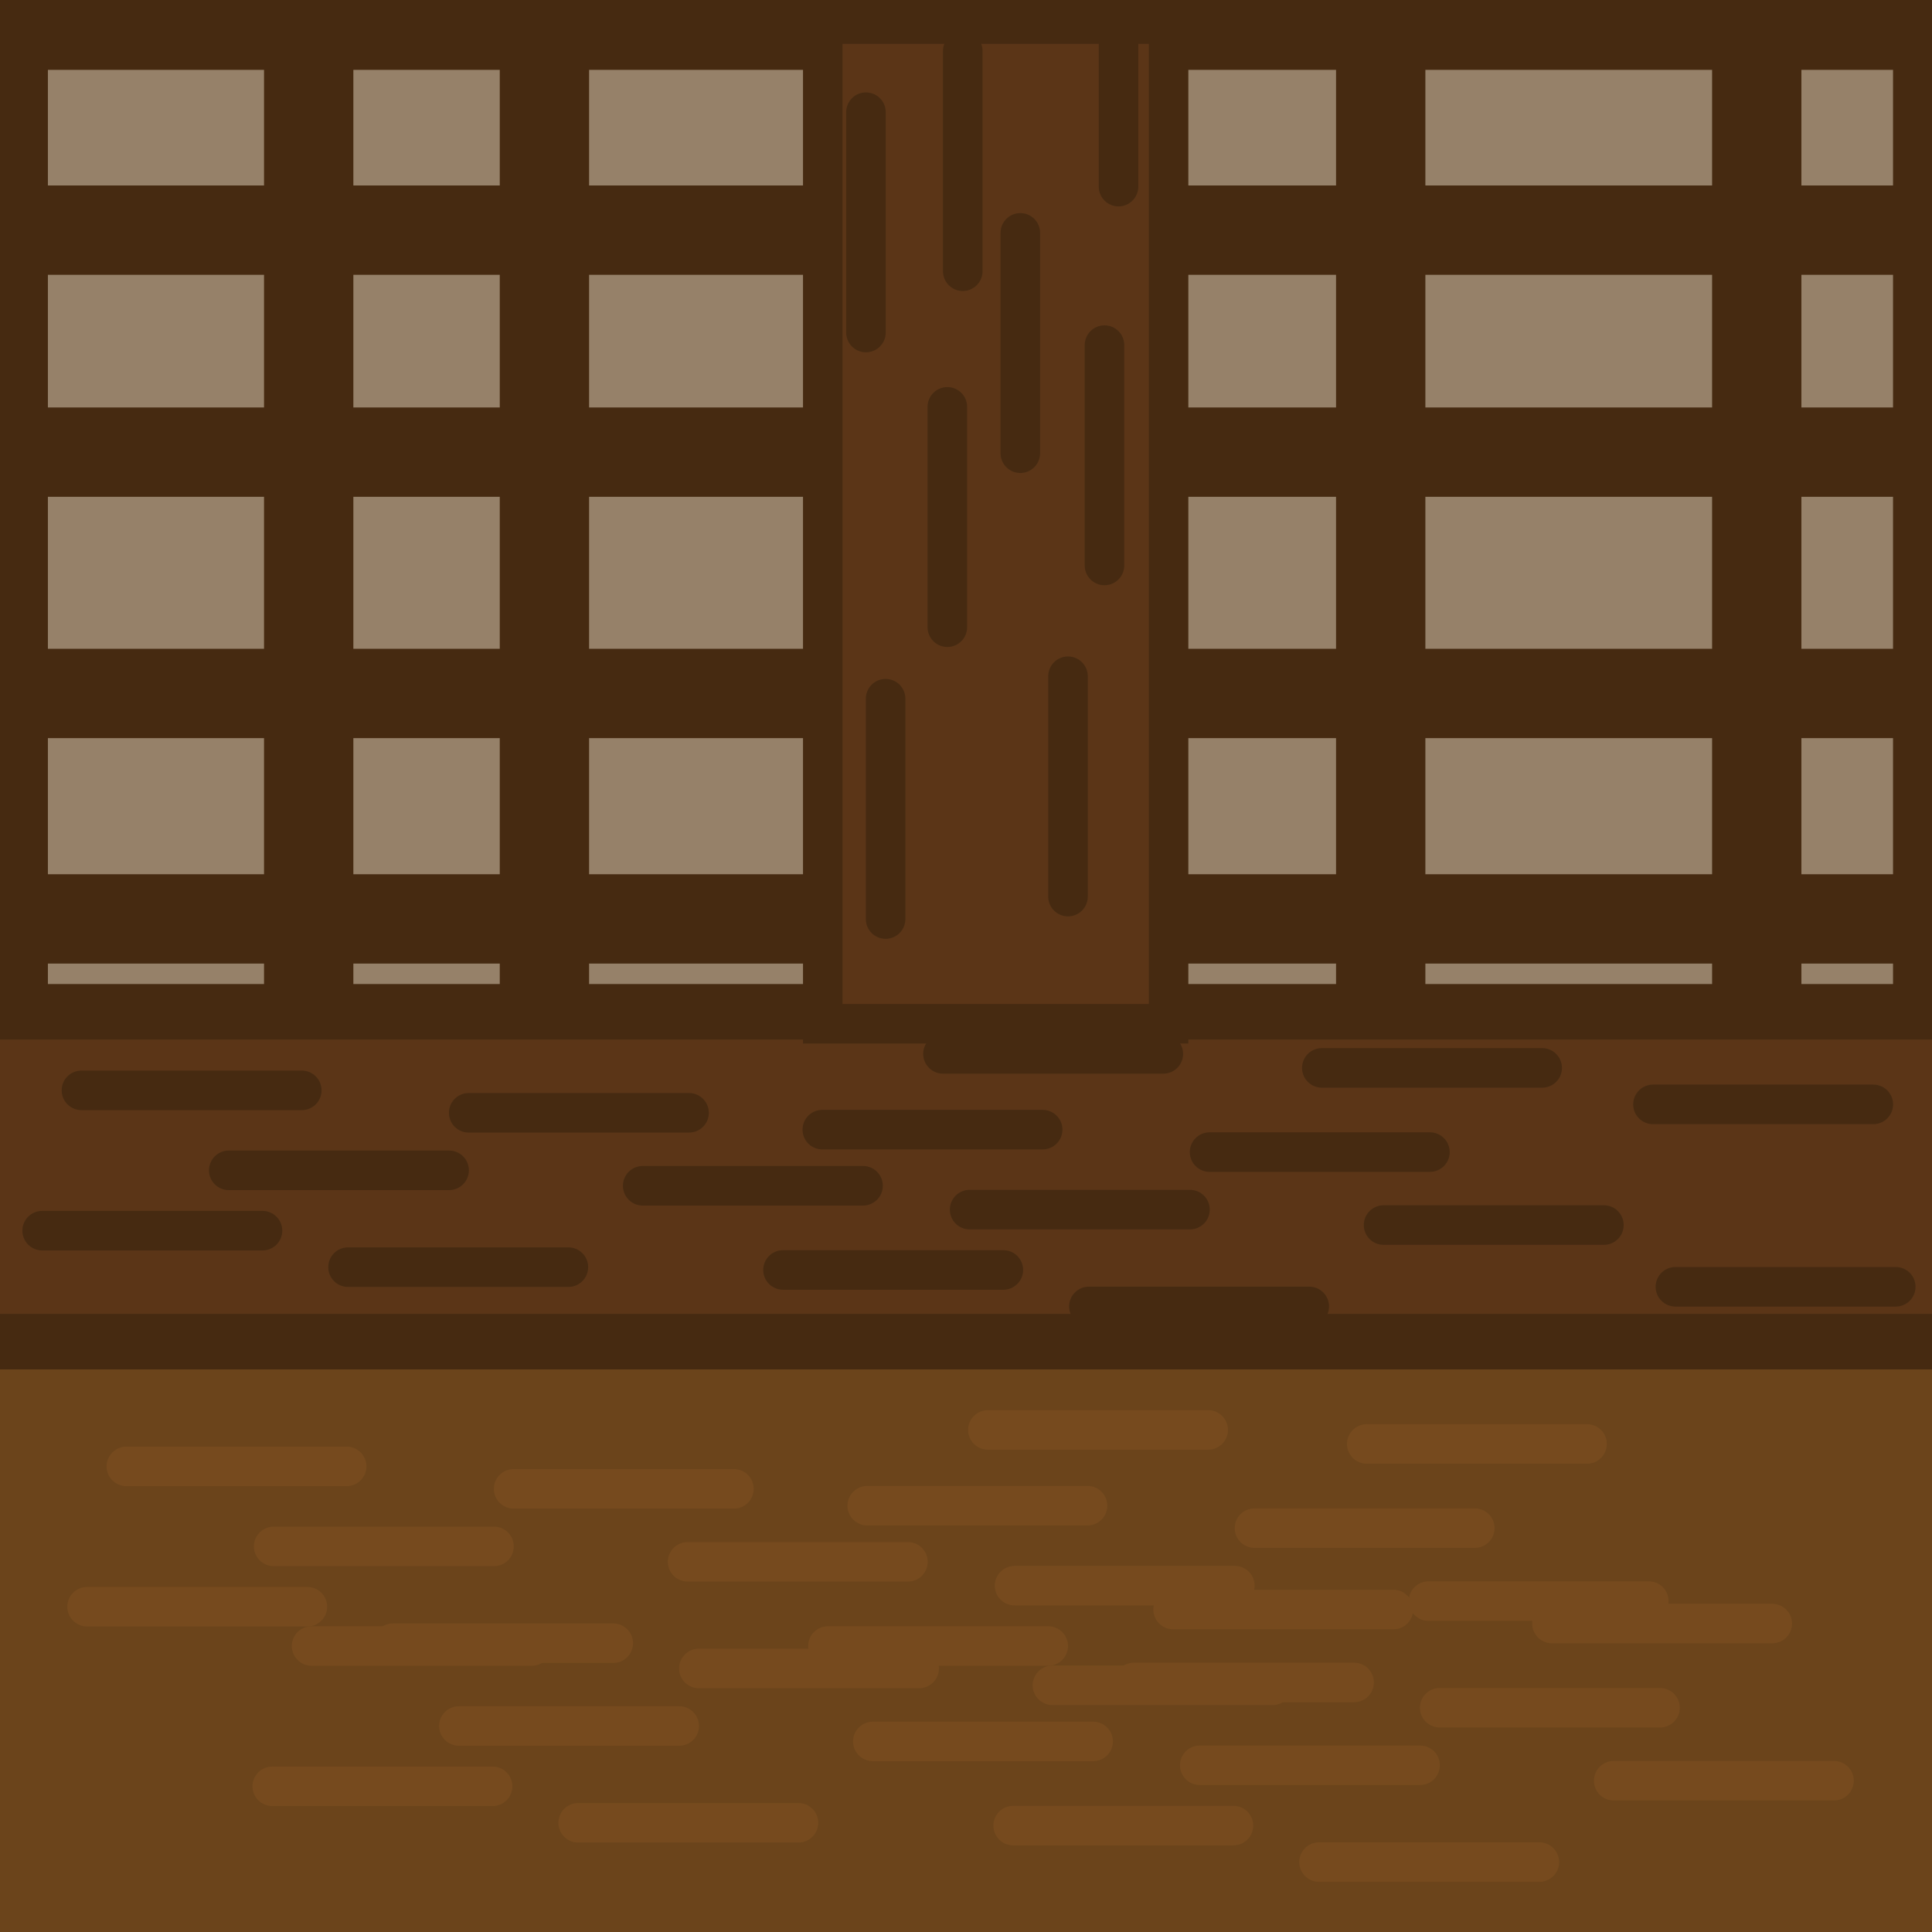
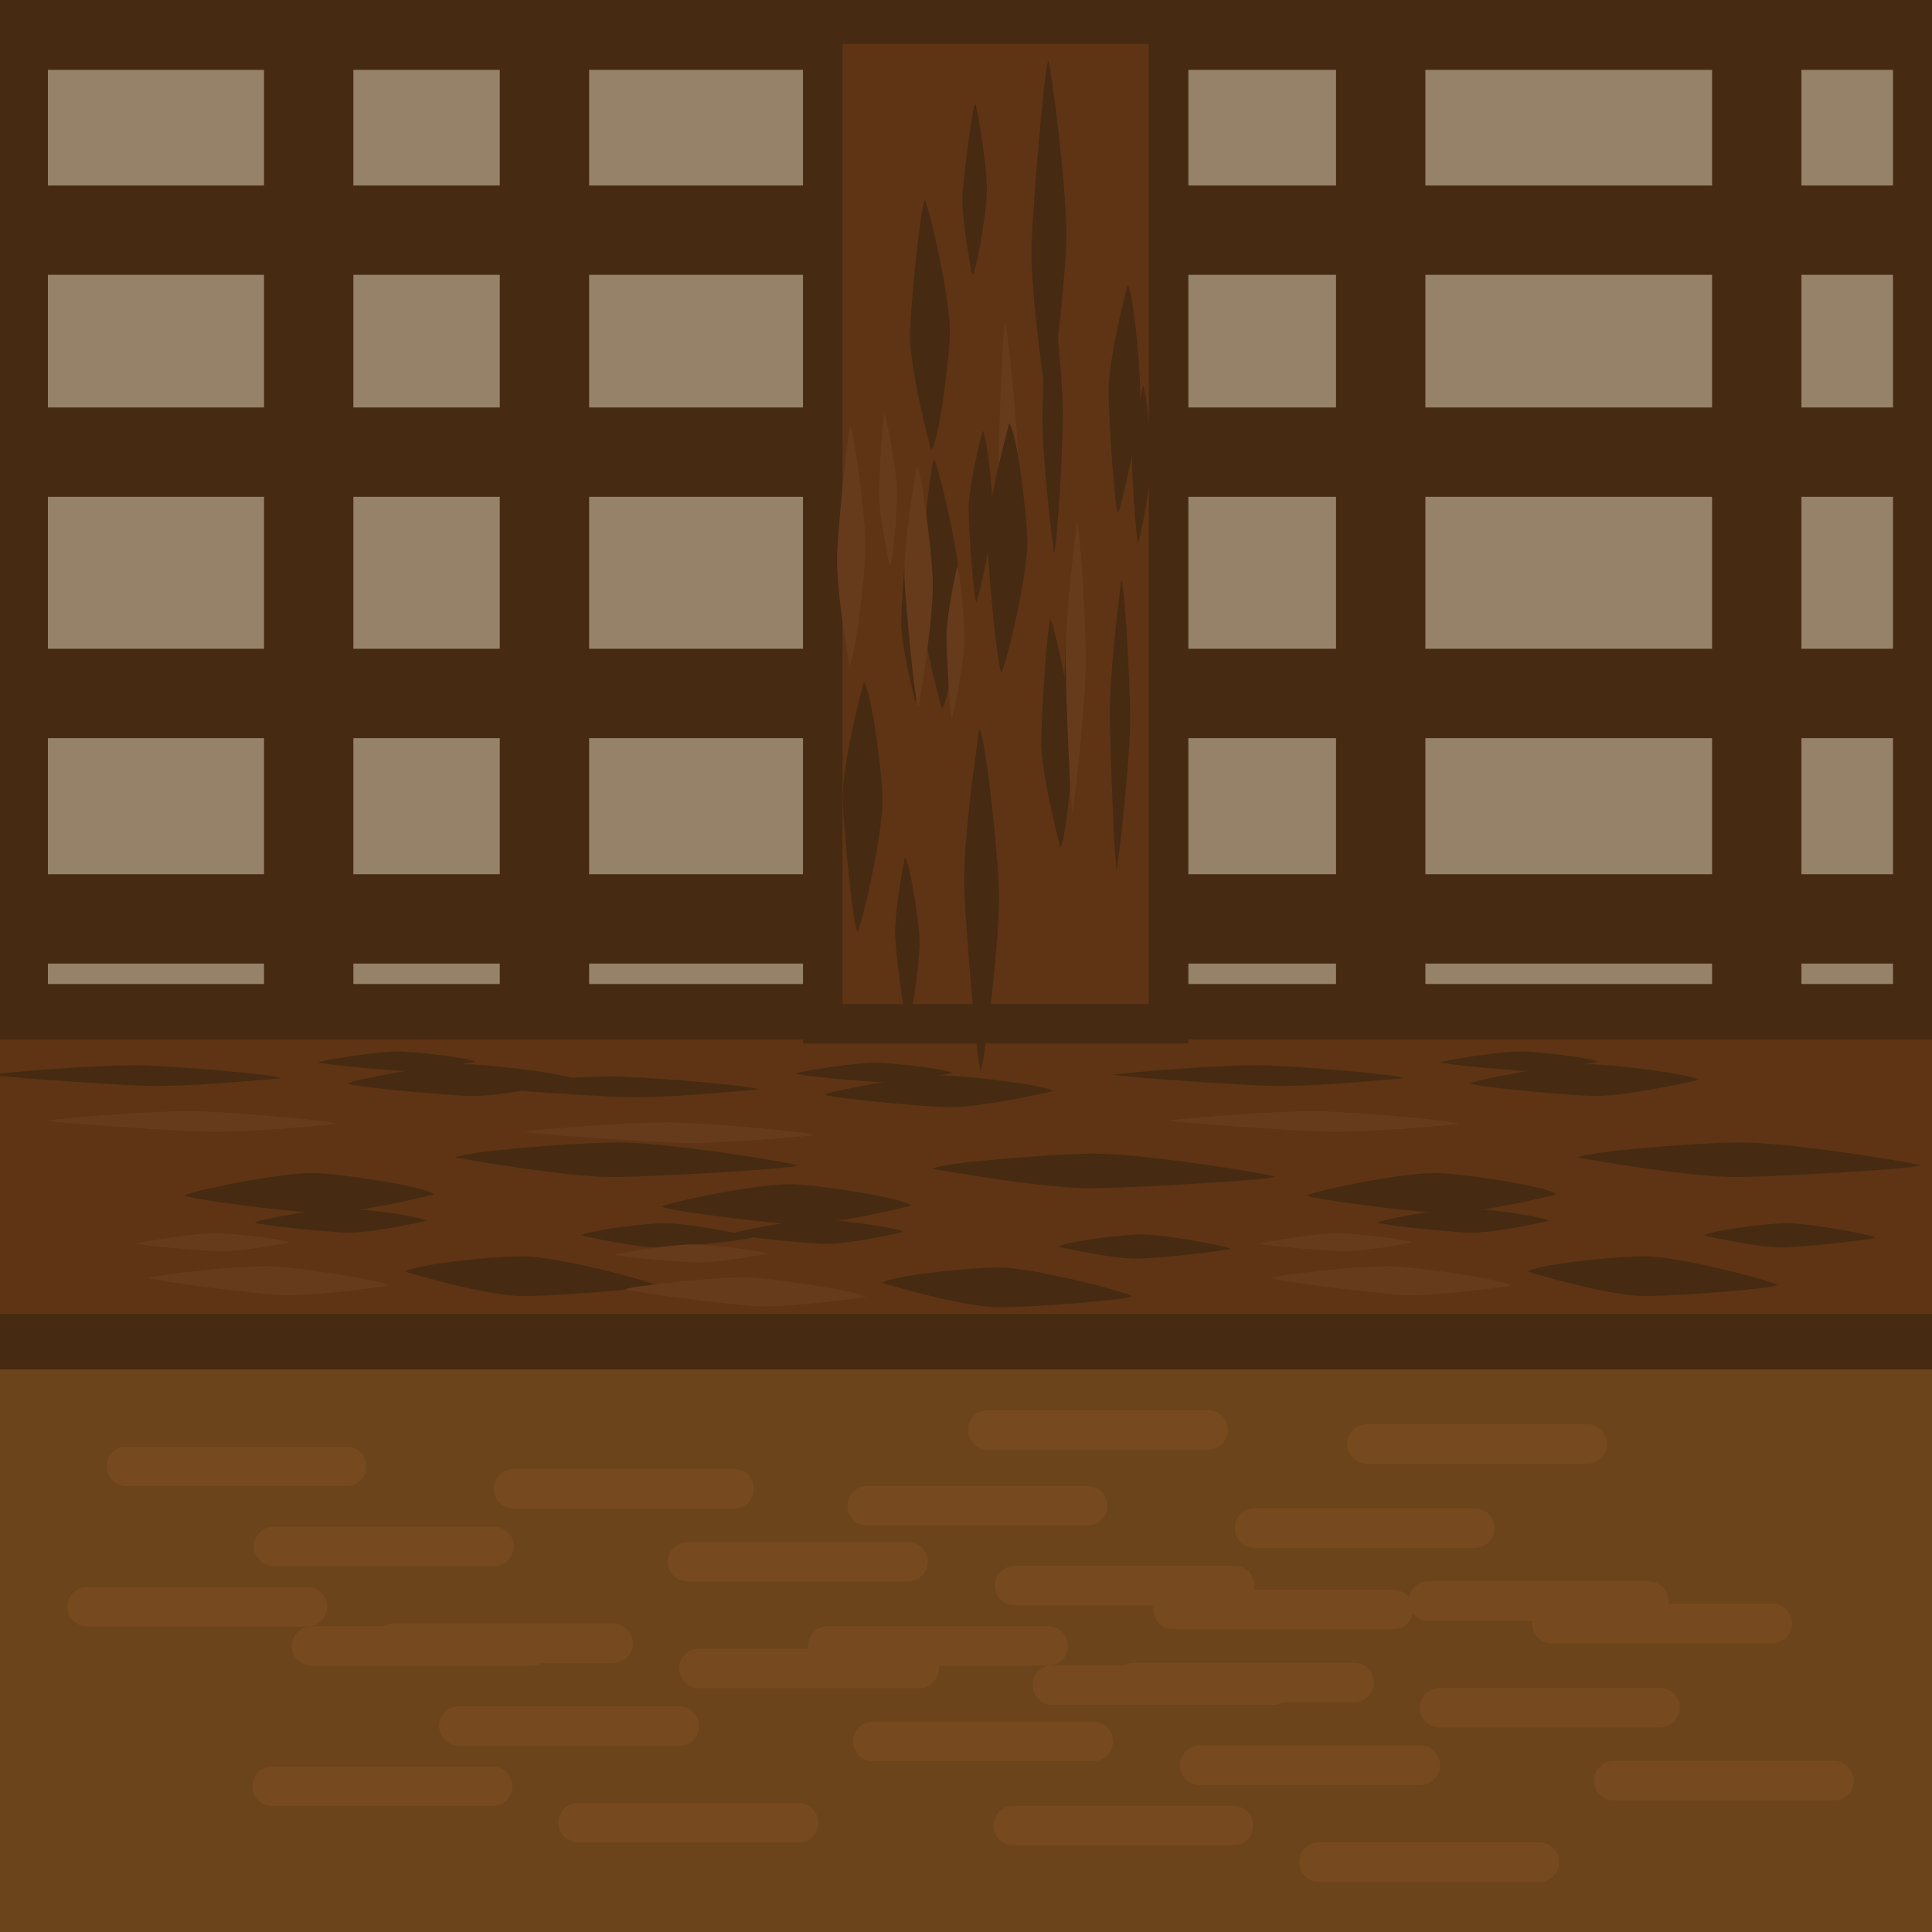
<svg xmlns="http://www.w3.org/2000/svg" width="400" height="400" viewBox="0 0 105.833 105.833" version="1.1" id="svg3527" xml:space="preserve">
  <defs id="defs3524">
    <linearGradient id="linearGradient13895">
      <stop style="stop-color:#000000;stop-opacity:1;" offset="0" id="stop13893" />
    </linearGradient>
    <filter style="color-interpolation-filters:sRGB;" id="filter14269" x="-0.312" y="-0.296" width="1.623" height="1.592">
      <feGaussianBlur stdDeviation="0.205" result="blur" id="feGaussianBlur14263" />
      <feComposite in="SourceGraphic" in2="blur" operator="in" result="composite1" id="feComposite14265" />
      <feComposite in="composite1" in2="composite1" operator="in" result="composite2" id="feComposite14267" />
    </filter>
    <filter x="-2.899" y="-2.899" width="6.797" height="6.797" style="color-interpolation-filters:sRGB;" id="filter14">
      <feGaussianBlur stdDeviation="1" result="result1" id="feGaussianBlur9" />
      <feGaussianBlur stdDeviation="10" result="result6" in="result1" id="feGaussianBlur10" />
      <feComposite operator="atop" in="result6" in2="result1" result="result8" id="feComposite10" />
      <feComposite operator="xor" result="fbSourceGraphic" in="result6" in2="result8" id="feComposite11" />
      <feColorMatrix result="fbSourceGraphicAlpha" in="fbSourceGraphic" values="0 0 0 -1 0 0 0 0 -1 0 0 0 0 -1 0 0 0 0 2 0 " id="feColorMatrix11" />
      <feGaussianBlur result="result0" in="fbSourceGraphicAlpha" stdDeviation="1" id="feGaussianBlur11" />
      <feSpecularLighting specularExponent="35" specularConstant="1.5" surfaceScale="-2" lighting-color="rgb(255,255,255)" result="result1" in="result0" id="feSpecularLighting11">
        <feDistantLight azimuth="230" elevation="60" id="feDistantLight11" />
      </feSpecularLighting>
      <feComposite operator="in" result="result2" in="result1" in2="fbSourceGraphicAlpha" id="feComposite12" />
      <feComposite k3="1.2" k2="1.1" operator="arithmetic" result="result4" in="fbSourceGraphic" in2="result2" id="feComposite13" />
      <feGaussianBlur result="result80" in="result4" stdDeviation="0.5" id="feGaussianBlur13" />
      <feComposite operator="atop" in="result9" in2="result80" result="result91" id="feComposite14" />
      <feBlend mode="multiply" in2="result91" id="feBlend14" />
    </filter>
    <filter x="-2.899" y="-2.899" width="6.797" height="6.797" style="color-interpolation-filters:sRGB;" id="filter14-6">
      <feGaussianBlur stdDeviation="1" result="result1" id="feGaussianBlur9-7" />
      <feGaussianBlur stdDeviation="10" result="result6" in="result1" id="feGaussianBlur10-5" />
      <feComposite operator="atop" in="result6" in2="result1" result="result8" id="feComposite10-3" />
      <feComposite operator="xor" result="fbSourceGraphic" in="result6" in2="result8" id="feComposite11-5" />
      <feColorMatrix result="fbSourceGraphicAlpha" in="fbSourceGraphic" values="0 0 0 -1 0 0 0 0 -1 0 0 0 0 -1 0 0 0 0 2 0 " id="feColorMatrix11-6" />
      <feGaussianBlur result="result0" in="fbSourceGraphicAlpha" stdDeviation="1" id="feGaussianBlur11-2" />
      <feSpecularLighting specularExponent="35" specularConstant="1.5" surfaceScale="-2" lighting-color="rgb(255,255,255)" result="result1" in="result0" id="feSpecularLighting11-9">
        <feDistantLight azimuth="230" elevation="60" id="feDistantLight11-1" />
      </feSpecularLighting>
      <feComposite operator="in" result="result2" in="result1" in2="fbSourceGraphicAlpha" id="feComposite12-2" />
      <feComposite k3="1.2" k2="1.1" operator="arithmetic" result="result4" in="fbSourceGraphic" in2="result2" id="feComposite13-7" />
      <feGaussianBlur result="result80" in="result4" stdDeviation="0.5" id="feGaussianBlur13-0" />
      <feComposite operator="atop" in="result9" in2="result80" result="result91" id="feComposite14-9" />
      <feBlend mode="multiply" in2="result91" id="feBlend14-3" />
    </filter>
    <filter style="color-interpolation-filters:sRGB;" id="filter33" x="-1.719" y="-1.539" width="4.437" height="4.077">
      <feGaussianBlur stdDeviation="1.401 1.254" result="blur" id="feGaussianBlur33" />
    </filter>
  </defs>
  <g id="layer1">
    <rect style="fill:#845122;fill-opacity:1;stroke:none;stroke-width:5.248;stroke-linecap:round;stroke-linejoin:miter;stroke-dasharray:none;stroke-opacity:1" id="rect10" width="110.866" height="54.993" x="-2.821" y="56.529" />
    <g id="g43" transform="matrix(0.7897141,0,0,0.8073257,6.354847,6.636387)" />
    <rect style="fill:#ffffff;fill-opacity:0.931;stroke:#1b0907;stroke-width:5.102;stroke-linecap:round;stroke-linejoin:miter;stroke-dasharray:none;stroke-opacity:1" id="rect1" width="106.176" height="61.287" x="0.073" y="1.277" ry="0" />
-     <rect style="fill:#572918;fill-opacity:1;stroke:#1b0907;stroke-width:3.038;stroke-linecap:round;stroke-linejoin:miter;stroke-dasharray:none;stroke-opacity:1" id="rect11" width="113.076" height="18.071" x="-3.926" y="55.424" />
-     <rect style="fill:#1b0907;fill-opacity:1;stroke:none;stroke-width:0.848;stroke-dasharray:none;stroke-opacity:1" id="rect47" width="2.167" height="14.237" x="58.645" y="-17.615" transform="rotate(90)" ry="1.084" />
-     <rect style="fill:#1b0907;fill-opacity:1;stroke:none;stroke-width:0.848;stroke-dasharray:none;stroke-opacity:1" id="rect9" width="2.167" height="14.237" x="63.026" y="-25.685" transform="rotate(90)" ry="1.084" />
-     <rect style="fill:#1b0907;fill-opacity:1;stroke:none;stroke-width:0.848;stroke-dasharray:none;stroke-opacity:1" id="rect12" width="2.167" height="14.237" x="66.331" y="-15.463" transform="rotate(90)" ry="1.084" />
-     <rect style="fill:#1b0907;fill-opacity:1;stroke:none;stroke-width:0.848;stroke-dasharray:none;stroke-opacity:1" id="rect13" width="2.167" height="14.237" x="68.33" y="-32.219" transform="rotate(90)" ry="1.084" />
-     <rect style="fill:#1b0907;fill-opacity:1;stroke:none;stroke-width:0.848;stroke-dasharray:none;stroke-opacity:1" id="rect14" width="2.167" height="14.237" x="59.875" y="-38.829" transform="rotate(90)" ry="1.084" />
-     <rect style="fill:#1b0907;fill-opacity:1;stroke:none;stroke-width:0.848;stroke-dasharray:none;stroke-opacity:1" id="rect15" width="2.167" height="14.237" x="63.872" y="-48.36" transform="rotate(90)" ry="1.084" />
-     <rect style="fill:#1b0907;fill-opacity:1;stroke:none;stroke-width:0.848;stroke-dasharray:none;stroke-opacity:1" id="rect16" width="2.167" height="14.237" x="60.797" y="-58.199" transform="rotate(90)" ry="1.084" />
-     <rect style="fill:#1b0907;fill-opacity:1;stroke:none;stroke-width:0.848;stroke-dasharray:none;stroke-opacity:1" id="rect17" width="2.167" height="14.237" x="65.178" y="-66.269" transform="rotate(90)" ry="1.084" />
-     <rect style="fill:#1b0907;fill-opacity:1;stroke:none;stroke-width:0.848;stroke-dasharray:none;stroke-opacity:1" id="rect18" width="2.167" height="14.237" x="68.484" y="-56.046" transform="rotate(90)" ry="1.084" />
-     <rect style="fill:#1b0907;fill-opacity:1;stroke:none;stroke-width:0.848;stroke-dasharray:none;stroke-opacity:1" id="rect19" width="2.167" height="14.237" x="70.482" y="-72.803" transform="rotate(90)" ry="1.084" />
-     <rect style="fill:#1b0907;fill-opacity:1;stroke:none;stroke-width:0.848;stroke-dasharray:none;stroke-opacity:1" id="rect20" width="2.167" height="14.237" x="62.027" y="-79.413" transform="rotate(90)" ry="1.084" />
-     <rect style="fill:#1b0907;fill-opacity:1;stroke:none;stroke-width:0.848;stroke-dasharray:none;stroke-opacity:1" id="rect21" width="2.167" height="14.237" x="66.024" y="-88.944" transform="rotate(90)" ry="1.084" />
-     <rect style="fill:#1b0907;fill-opacity:1;stroke:none;stroke-width:0.848;stroke-dasharray:none;stroke-opacity:1" id="rect22" width="2.167" height="14.237" x="57.415" y="-85.562" transform="rotate(90)" ry="1.084" />
-     <rect style="fill:#1b0907;fill-opacity:1;stroke:none;stroke-width:0.848;stroke-dasharray:none;stroke-opacity:1" id="rect23" width="2.167" height="14.237" x="56.647" y="-64.809" transform="rotate(90)" ry="1.084" />
-     <rect style="fill:#1b0907;fill-opacity:1;stroke:none;stroke-width:0.848;stroke-dasharray:none;stroke-opacity:1" id="rect24" width="2.167" height="14.237" x="59.414" y="-103.702" transform="rotate(90)" ry="1.084" />
-     <rect style="fill:#1b0907;fill-opacity:1;stroke:none;stroke-width:0.848;stroke-dasharray:none;stroke-opacity:1" id="rect25" width="2.167" height="14.237" x="69.406" y="-104.931" transform="rotate(90)" ry="1.084" />
+     <rect style="fill:#61240e;fill-opacity:1;stroke:#1b0907;stroke-width:3.038;stroke-linecap:round;stroke-linejoin:miter;stroke-dasharray:none;stroke-opacity:1" id="rect11" width="113.076" height="18.071" x="-3.926" y="55.424" />
    <rect style="fill:#a3642a;fill-opacity:1;stroke:none;stroke-width:0.848;stroke-dasharray:none;stroke-opacity:1" id="rect26" width="2.167" height="14.237" x="79.244" y="-20.074" transform="rotate(90)" ry="1.084" />
    <rect style="fill:#a3642a;fill-opacity:1;stroke:none;stroke-width:0.848;stroke-dasharray:none;stroke-opacity:1" id="rect27" width="2.167" height="14.237" x="83.626" y="-28.145" transform="rotate(90)" ry="1.084" />
    <rect style="fill:#a3642a;fill-opacity:1;stroke:none;stroke-width:0.848;stroke-dasharray:none;stroke-opacity:1" id="rect28" width="2.167" height="14.237" x="86.931" y="-17.922" transform="rotate(90)" ry="1.084" />
    <rect style="fill:#a3642a;fill-opacity:1;stroke:none;stroke-width:0.848;stroke-dasharray:none;stroke-opacity:1" id="rect29" width="2.167" height="14.237" x="88.929" y="-34.678" transform="rotate(90)" ry="1.084" />
    <rect style="fill:#a3642a;fill-opacity:1;stroke:none;stroke-width:0.848;stroke-dasharray:none;stroke-opacity:1" id="rect30" width="2.167" height="14.237" x="80.474" y="-41.289" transform="rotate(90)" ry="1.084" />
    <rect style="fill:#a3642a;fill-opacity:1;stroke:none;stroke-width:0.848;stroke-dasharray:none;stroke-opacity:1" id="rect31" width="2.167" height="14.237" x="84.471" y="-50.82" transform="rotate(90)" ry="1.084" />
    <rect style="fill:#a3642a;fill-opacity:1;stroke:none;stroke-width:0.848;stroke-dasharray:none;stroke-opacity:1" id="rect32" width="2.167" height="14.237" x="81.397" y="-60.658" transform="rotate(90)" ry="1.084" />
    <rect style="fill:#a3642a;fill-opacity:1;stroke:none;stroke-width:0.848;stroke-dasharray:none;stroke-opacity:1" id="rect33" width="2.167" height="14.237" x="85.778" y="-68.729" transform="rotate(90)" ry="1.084" />
    <rect style="fill:#a3642a;fill-opacity:1;stroke:none;stroke-width:0.848;stroke-dasharray:none;stroke-opacity:1" id="rect35" width="2.167" height="14.237" x="89.083" y="-58.506" transform="rotate(90)" ry="1.084" />
    <rect style="fill:#a3642a;fill-opacity:1;stroke:none;stroke-width:0.848;stroke-dasharray:none;stroke-opacity:1" id="rect36" width="2.167" height="14.237" x="91.081" y="-75.262" transform="rotate(90)" ry="1.084" />
    <rect style="fill:#a3642a;fill-opacity:1;stroke:none;stroke-width:0.848;stroke-dasharray:none;stroke-opacity:1" id="rect37" width="2.167" height="14.237" x="82.626" y="-81.872" transform="rotate(90)" ry="1.084" />
    <rect style="fill:#a3642a;fill-opacity:1;stroke:none;stroke-width:0.848;stroke-dasharray:none;stroke-opacity:1" id="rect38" width="2.167" height="14.237" x="86.623" y="-91.404" transform="rotate(90)" ry="1.084" />
    <rect style="fill:#a3642a;fill-opacity:1;stroke:none;stroke-width:0.848;stroke-dasharray:none;stroke-opacity:1" id="rect39" width="2.167" height="14.237" x="78.015" y="-88.022" transform="rotate(90)" ry="1.084" />
    <rect style="fill:#a3642a;fill-opacity:1;stroke:none;stroke-width:0.848;stroke-dasharray:none;stroke-opacity:1" id="rect40" width="2.167" height="14.237" x="77.246" y="-67.268" transform="rotate(90)" ry="1.084" />
    <rect style="fill:#a3642a;fill-opacity:1;stroke:none;stroke-width:0.848;stroke-dasharray:none;stroke-opacity:1" id="rect41" width="2.167" height="14.237" x="89.083" y="-30.22" transform="rotate(90)" ry="1.084" />
    <rect style="fill:#a3642a;fill-opacity:1;stroke:none;stroke-width:0.848;stroke-dasharray:none;stroke-opacity:1" id="rect42" width="2.167" height="14.237" x="93.464" y="-38.291" transform="rotate(90)" ry="1.084" />
    <rect style="fill:#a3642a;fill-opacity:1;stroke:none;stroke-width:0.848;stroke-dasharray:none;stroke-opacity:1" id="rect43" width="2.167" height="14.237" x="96.769" y="-28.068" transform="rotate(90)" ry="1.084" />
    <rect style="fill:#a3642a;fill-opacity:1;stroke:none;stroke-width:0.848;stroke-dasharray:none;stroke-opacity:1" id="rect44" width="2.167" height="14.237" x="98.768" y="-44.824" transform="rotate(90)" ry="1.084" />
    <rect style="fill:#a3642a;fill-opacity:1;stroke:none;stroke-width:0.848;stroke-dasharray:none;stroke-opacity:1" id="rect45" width="2.167" height="14.237" x="90.313" y="-51.435" transform="rotate(90)" ry="1.084" />
    <rect style="fill:#a3642a;fill-opacity:1;stroke:none;stroke-width:0.848;stroke-dasharray:none;stroke-opacity:1" id="rect46" width="2.167" height="14.237" x="94.31" y="-60.966" transform="rotate(90)" ry="1.084" />
    <rect style="fill:#a3642a;fill-opacity:1;stroke:none;stroke-width:0.848;stroke-dasharray:none;stroke-opacity:1" id="rect48" width="2.167" height="14.237" x="91.235" y="-70.804" transform="rotate(90)" ry="1.084" />
    <rect style="fill:#a3642a;fill-opacity:1;stroke:none;stroke-width:0.848;stroke-dasharray:none;stroke-opacity:1" id="rect49" width="2.167" height="14.237" x="95.616" y="-78.875" transform="rotate(90)" ry="1.084" />
    <rect style="fill:#a3642a;fill-opacity:1;stroke:none;stroke-width:0.848;stroke-dasharray:none;stroke-opacity:1" id="rect50" width="2.167" height="14.237" x="98.921" y="-68.652" transform="rotate(90)" ry="1.084" />
    <rect style="fill:#a3642a;fill-opacity:1;stroke:none;stroke-width:0.848;stroke-dasharray:none;stroke-opacity:1" id="rect51" width="2.167" height="14.237" x="100.92" y="-85.408" transform="rotate(90)" ry="1.084" />
    <rect style="fill:#a3642a;fill-opacity:1;stroke:none;stroke-width:0.848;stroke-dasharray:none;stroke-opacity:1" id="rect52" width="2.167" height="14.237" x="92.465" y="-92.018" transform="rotate(90)" ry="1.084" />
    <rect style="fill:#a3642a;fill-opacity:1;stroke:none;stroke-width:0.848;stroke-dasharray:none;stroke-opacity:1" id="rect53" width="2.167" height="14.237" x="96.462" y="-101.549" transform="rotate(90)" ry="1.084" />
    <rect style="fill:#a3642a;fill-opacity:1;stroke:none;stroke-width:0.848;stroke-dasharray:none;stroke-opacity:1" id="rect54" width="2.167" height="14.237" x="87.853" y="-98.167" transform="rotate(90)" ry="1.084" />
    <rect style="fill:#a3642a;fill-opacity:1;stroke:none;stroke-width:0.848;stroke-dasharray:none;stroke-opacity:1" id="rect55" width="2.167" height="14.237" x="87.085" y="-77.414" transform="rotate(90)" ry="1.084" />
    <path style="fill:none;fill-opacity:1;stroke:#1b0907;stroke-width:4.893;stroke-linejoin:round;stroke-dasharray:none;stroke-opacity:1" d="M 2.152,12.606 H 104.534" id="path56" />
    <path style="fill:none;fill-opacity:1;stroke:#1b0907;stroke-width:4.893;stroke-linejoin:round;stroke-dasharray:none;stroke-opacity:1" d="M 1.537,24.768 H 103.919" id="path57" />
    <path style="fill:none;fill-opacity:1;stroke:#1b0907;stroke-width:4.893;stroke-linejoin:round;stroke-dasharray:none;stroke-opacity:1" d="M 1.537,37.988 H 103.919" id="path58" />
    <path style="fill:none;fill-opacity:1;stroke:#1b0907;stroke-width:4.893;stroke-linejoin:round;stroke-dasharray:none;stroke-opacity:1" d="M 1.709,50.337 H 104.091" id="path59" />
    <path style="fill:none;fill-opacity:1;stroke:#1b0907;stroke-width:4.893;stroke-linejoin:round;stroke-dasharray:none;stroke-opacity:1" d="M 16.91,1.845 V 55.034" id="path60" />
    <path style="fill:none;fill-opacity:1;stroke:#1b0907;stroke-width:4.893;stroke-linejoin:round;stroke-dasharray:none;stroke-opacity:1" d="M 29.823,1.845 V 55.034" id="path61" />
    <path style="fill:none;fill-opacity:1;stroke:#1b0907;stroke-width:4.893;stroke-linejoin:round;stroke-dasharray:none;stroke-opacity:1" d="M 75.634,2.374 V 55.563" id="path62" />
    <path style="fill:none;fill-opacity:1;stroke:#1b0907;stroke-width:4.893;stroke-linejoin:round;stroke-dasharray:none;stroke-opacity:1" d="M 96.233,2.066 V 55.256" id="path63" />
-     <rect style="fill:#572918;fill-opacity:1;stroke:#1b0907;stroke-width:2.165;stroke-linecap:round;stroke-linejoin:miter;stroke-dasharray:none;stroke-opacity:1" id="rect63" width="54.764" height="18.944" x="1.318" y="-64.014" transform="rotate(90)" />
-     <rect style="fill:#1b0907;fill-opacity:1;stroke:none;stroke-width:0.848;stroke-dasharray:none;stroke-opacity:1" id="rect71" width="2.167" height="14.237" x="-53.823" y="-15.941" transform="scale(-1)" ry="1.084" />
-     <rect style="fill:#1b0907;fill-opacity:1;stroke:none;stroke-width:0.848;stroke-dasharray:none;stroke-opacity:1" id="rect73" width="2.167" height="14.237" x="-48.52" y="-19.299" transform="scale(-1)" ry="1.084" />
-     <rect style="fill:#1b0907;fill-opacity:1;stroke:none;stroke-width:0.848;stroke-dasharray:none;stroke-opacity:1" id="rect74" width="2.167" height="14.237" x="-56.975" y="-25.91" transform="scale(-1)" ry="1.084" />
-     <rect style="fill:#1b0907;fill-opacity:1;stroke:none;stroke-width:0.848;stroke-dasharray:none;stroke-opacity:1" id="rect75" width="2.167" height="14.237" x="-52.978" y="-35.441" transform="scale(-1)" ry="1.084" />
-     <rect style="fill:#1b0907;fill-opacity:1;stroke:none;stroke-width:0.848;stroke-dasharray:none;stroke-opacity:1" id="rect76" width="2.167" height="14.237" x="-61.586" y="-32.059" transform="scale(-1)" ry="1.084" />
-     <rect style="fill:#1b0907;fill-opacity:1;stroke:none;stroke-width:0.848;stroke-dasharray:none;stroke-opacity:1" id="rect77" width="2.167" height="14.237" x="-62.355" y="-11.306" transform="scale(-1)" ry="1.084" />
-     <rect style="fill:#1b0907;fill-opacity:1;stroke:none;stroke-width:0.848;stroke-dasharray:none;stroke-opacity:1" id="rect78" width="2.167" height="14.237" x="-59.588" y="-50.198" transform="scale(-1)" ry="1.084" />
-     <rect style="fill:#1b0907;fill-opacity:1;stroke:none;stroke-width:0.848;stroke-dasharray:none;stroke-opacity:1" id="rect79" width="2.167" height="14.237" x="-49.596" y="-51.428" transform="scale(-1)" ry="1.084" />
-     <rect style="fill:#5d3d18;fill-opacity:0.645;stroke:none;stroke-width:3.07;stroke-linecap:round;stroke-linejoin:miter;stroke-dasharray:none;stroke-opacity:1" id="rect34" width="114.988" height="113.143" x="-4.271" y="-3.202" />
+     <rect style="fill:#61240e;fill-opacity:1;stroke:#1b0907;stroke-width:2.165;stroke-linecap:round;stroke-linejoin:miter;stroke-dasharray:none;stroke-opacity:1" id="rect63" width="54.764" height="18.944" x="1.318" y="-64.014" transform="rotate(90)" />
+     <g id="g27" transform="matrix(0.8885749,0,0,1.159656,-103.7449,-14.77125)">
+       <path id="path1" style="fill:#1b0907;fill-opacity:1;stroke-width:0.93;stroke-linecap:round" d="m 157.127,73.438 c -0.214,-0.165 -6.096,-1.373 -8.246,-1.358 -2.15,0.016 -6.831,0.429 -7.125,0.735 0.602,0.133 5.133,1.162 7.284,1.146 2.15,-0.016 7.783,-0.344 8.088,-0.523 z" />
+       <path id="path3" style="fill:#783821;fill-opacity:1;stroke-width:0.769;stroke-linecap:round" d="m 125.918,73.099 c 0.205,-0.106 5.864,-0.654 7.935,-0.53 2.071,0.125 6.58,0.666 6.865,0.899 -0.579,0.063 -4.938,0.555 -7.009,0.43 -2.071,-0.125 -7.496,-0.656 -7.791,-0.799 z" />
+       <path id="path4" style="fill:#1b0907;fill-opacity:1;stroke-width:0.601;stroke-linecap:round" d="m 132.457,70.485 c 0.141,-0.096 4.142,-0.716 5.623,-0.665 1.481,0.051 4.722,0.394 4.937,0.586 -0.409,0.069 -3.487,0.606 -4.969,0.555 -1.481,-0.051 -5.374,-0.361 -5.591,-0.476 z" />
+       <path id="path8" style="fill:#1b0907;fill-opacity:1;stroke-width:0.93;stroke-linecap:round" d="m 128.147,69.202 c 0.211,-0.157 6.071,-1.144 8.222,-1.047 2.151,0.097 6.842,0.686 7.143,1.004 -0.6,0.11 -5.112,0.969 -7.263,0.872 -2.151,-0.097 -7.792,-0.638 -8.102,-0.828 z" />
+       <path id="path16" style="fill:#1b0907;fill-opacity:1;stroke-width:0.717;stroke-linecap:round" d="m 116.243,63.506 c 0.235,-0.078 6.979,-0.514 9.484,-0.439 2.505,0.075 7.991,0.433 8.36,0.599 -0.689,0.049 -5.876,0.436 -8.381,0.361 -2.505,-0.075 -9.092,-0.419 -9.463,-0.52 z" />
+       <path id="path20" style="fill:#783821;fill-opacity:1;stroke-width:0.717;stroke-linecap:round" d="m 119.693,65.672 c 0.235,-0.078 6.979,-0.514 9.484,-0.439 2.505,0.075 7.991,0.433 8.36,0.599 -0.689,0.049 -5.876,0.436 -8.381,0.361 -2.505,-0.075 -9.092,-0.419 -9.463,-0.52 z" />
+       <path id="path21" style="fill:#1b0907;fill-opacity:1;stroke-width:0.794;stroke-linecap:round" d="m 138.178,63.914 c 0.187,-0.127 5.513,-0.96 7.488,-0.901 1.975,0.059 6.295,0.489 6.584,0.739 -0.545,0.093 -4.642,0.813 -6.617,0.753 -1.975,-0.059 -7.164,-0.443 -7.455,-0.592 z" />
+       <path id="path22" style="fill:#1b0907;fill-opacity:1;stroke-width:0.513;stroke-linecap:round" d="m 136.376,62.918 c 0.129,-0.076 3.797,-0.554 5.155,-0.508 1.359,0.046 4.331,0.33 4.53,0.484 -0.375,0.053 -3.197,0.469 -4.556,0.423 -1.359,-0.046 -4.929,-0.307 -5.129,-0.399 z" />
+       <path id="path23" style="fill:#783821;fill-opacity:1;stroke-width:0.489;stroke-linecap:round" d="m 125.22,71.483 c 0.124,-0.071 3.677,-0.529 4.995,-0.489 1.318,0.039 4.202,0.297 4.396,0.44 -0.363,0.051 -3.096,0.448 -4.414,0.408 -1.318,-0.039 -4.782,-0.273 -4.977,-0.358 z" />
+       <path id="path24" style="fill:#1b0907;fill-opacity:1;stroke-width:0.601;stroke-linecap:round" d="m 163.173,71.188 c -0.153,-0.096 -4.231,-0.719 -5.706,-0.669 -1.475,0.05 -4.672,0.391 -4.864,0.582 0.418,0.069 3.563,0.609 5.038,0.558 1.475,-0.05 5.329,-0.357 5.532,-0.472 z" />
+       <path id="path25" style="fill:#1b0907;fill-opacity:1;stroke-width:1.016;stroke-linecap:round" d="m 165.91,67.794 c -0.289,-0.141 -8.322,-1.129 -11.273,-1.092 -2.951,0.037 -9.385,0.446 -9.799,0.716 0.822,0.109 7.007,0.955 9.958,0.918 2.951,-0.037 10.689,-0.383 11.113,-0.542 z" />
+     </g>
+     <g id="g15" transform="matrix(0.8885749,0,0,1.159656,-77.61138,-14.15634)">
+       <path id="path2" style="fill:#1b0907;fill-opacity:1;stroke-width:0.93;stroke-linecap:round" d="m 157.127,73.438 c -0.214,-0.165 -6.096,-1.373 -8.246,-1.358 -2.15,0.016 -6.831,0.429 -7.125,0.735 0.602,0.133 5.133,1.162 7.284,1.146 2.15,-0.016 7.783,-0.344 8.088,-0.523 z" />
+       <path id="path5" style="fill:#783821;fill-opacity:1;stroke-width:0.769;stroke-linecap:round" d="m 125.918,73.099 c 0.205,-0.106 5.864,-0.654 7.935,-0.53 2.071,0.125 6.58,0.666 6.865,0.899 -0.579,0.063 -4.938,0.555 -7.009,0.43 -2.071,-0.125 -7.496,-0.656 -7.791,-0.799 z" />
+       <path id="path6" style="fill:#1b0907;fill-opacity:1;stroke-width:0.601;stroke-linecap:round" d="m 132.457,70.485 c 0.141,-0.096 4.142,-0.716 5.623,-0.665 1.481,0.051 4.722,0.394 4.937,0.586 -0.409,0.069 -3.487,0.606 -4.969,0.555 -1.481,-0.051 -5.374,-0.361 -5.591,-0.476 z" />
+       <path id="path7" style="fill:#1b0907;fill-opacity:1;stroke-width:0.93;stroke-linecap:round" d="m 128.147,69.202 c 0.211,-0.157 6.071,-1.144 8.222,-1.047 2.151,0.097 6.842,0.686 7.143,1.004 -0.6,0.11 -5.112,0.969 -7.263,0.872 -2.151,-0.097 -7.792,-0.638 -8.102,-0.828 z" />
+       <path id="path9" style="fill:#1b0907;fill-opacity:1;stroke-width:0.717;stroke-linecap:round" d="m 116.243,63.506 c 0.235,-0.078 6.979,-0.514 9.484,-0.439 2.505,0.075 7.991,0.433 8.36,0.599 -0.689,0.049 -5.876,0.436 -8.381,0.361 -2.505,-0.075 -9.092,-0.419 -9.463,-0.52 z" />
+       <path id="path10" style="fill:#783821;fill-opacity:1;stroke-width:0.717;stroke-linecap:round" d="m 119.693,65.672 c 0.235,-0.078 6.979,-0.514 9.484,-0.439 2.505,0.075 7.991,0.433 8.36,0.599 -0.689,0.049 -5.876,0.436 -8.381,0.361 -2.505,-0.075 -9.092,-0.419 -9.463,-0.52 z" />
+       <path id="path11" style="fill:#1b0907;fill-opacity:1;stroke-width:0.794;stroke-linecap:round" d="m 138.178,63.914 c 0.187,-0.127 5.513,-0.96 7.488,-0.901 1.975,0.059 6.295,0.489 6.584,0.739 -0.545,0.093 -4.642,0.813 -6.617,0.753 -1.975,-0.059 -7.164,-0.443 -7.455,-0.592 z" />
+       <path id="path12" style="fill:#1b0907;fill-opacity:1;stroke-width:0.513;stroke-linecap:round" d="m 136.376,62.918 c 0.129,-0.076 3.797,-0.554 5.155,-0.508 1.359,0.046 4.331,0.33 4.53,0.484 -0.375,0.053 -3.197,0.469 -4.556,0.423 -1.359,-0.046 -4.929,-0.307 -5.129,-0.399 z" />
+       <path id="path13" style="fill:#783821;fill-opacity:1;stroke-width:0.489;stroke-linecap:round" d="m 125.22,71.483 c 0.124,-0.071 3.677,-0.529 4.995,-0.489 1.318,0.039 4.202,0.297 4.396,0.44 -0.363,0.051 -3.096,0.448 -4.414,0.408 -1.318,-0.039 -4.782,-0.273 -4.977,-0.358 z" />
+       <path id="path14" style="fill:#1b0907;fill-opacity:1;stroke-width:0.601;stroke-linecap:round" d="m 163.173,71.188 c -0.153,-0.096 -4.231,-0.719 -5.706,-0.669 -1.475,0.05 -4.672,0.391 -4.864,0.582 0.418,0.069 3.563,0.609 5.038,0.558 1.475,-0.05 5.329,-0.357 5.532,-0.472 z" />
+       <path id="path15" style="fill:#1b0907;fill-opacity:1;stroke-width:1.016;stroke-linecap:round" d="m 165.91,67.794 c -0.289,-0.141 -8.322,-1.129 -11.273,-1.092 -2.951,0.037 -9.385,0.446 -9.799,0.716 0.822,0.109 7.007,0.955 9.958,0.918 2.951,-0.037 10.689,-0.383 11.113,-0.542 z" />
+     </g>
+     <g id="g33" transform="matrix(0.8885749,0,0,1.159656,-42.25424,-14.77125)">
+       <path id="path17" style="fill:#1b0907;fill-opacity:1;stroke-width:0.93;stroke-linecap:round" d="m 157.127,73.438 c -0.214,-0.165 -6.096,-1.373 -8.246,-1.358 -2.15,0.016 -6.831,0.429 -7.125,0.735 0.602,0.133 5.133,1.162 7.284,1.146 2.15,-0.016 7.783,-0.344 8.088,-0.523 z" />
+       <path id="path18" style="fill:#783821;fill-opacity:1;stroke-width:0.769;stroke-linecap:round" d="m 125.918,73.099 c 0.205,-0.106 5.864,-0.654 7.935,-0.53 2.071,0.125 6.58,0.666 6.865,0.899 -0.579,0.063 -4.938,0.555 -7.009,0.43 -2.071,-0.125 -7.496,-0.656 -7.791,-0.799 z" />
+       <path id="path19" style="fill:#1b0907;fill-opacity:1;stroke-width:0.601;stroke-linecap:round" d="m 132.457,70.485 c 0.141,-0.096 4.142,-0.716 5.623,-0.665 1.481,0.051 4.722,0.394 4.937,0.586 -0.409,0.069 -3.487,0.606 -4.969,0.555 -1.481,-0.051 -5.374,-0.361 -5.591,-0.476 z" />
+       <path id="path26" style="fill:#1b0907;fill-opacity:1;stroke-width:0.93;stroke-linecap:round" d="m 128.147,69.202 c 0.211,-0.157 6.071,-1.144 8.222,-1.047 2.151,0.097 6.842,0.686 7.143,1.004 -0.6,0.11 -5.112,0.969 -7.263,0.872 -2.151,-0.097 -7.792,-0.638 -8.102,-0.828 z" />
+       <path id="path27" style="fill:#1b0907;fill-opacity:1;stroke-width:0.717;stroke-linecap:round" d="m 116.243,63.506 c 0.235,-0.078 6.979,-0.514 9.484,-0.439 2.505,0.075 7.991,0.433 8.36,0.599 -0.689,0.049 -5.876,0.436 -8.381,0.361 -2.505,-0.075 -9.092,-0.419 -9.463,-0.52 z" />
+       <path id="path28" style="fill:#783821;fill-opacity:1;stroke-width:0.717;stroke-linecap:round" d="m 119.693,65.672 c 0.235,-0.078 6.979,-0.514 9.484,-0.439 2.505,0.075 7.991,0.433 8.36,0.599 -0.689,0.049 -5.876,0.436 -8.381,0.361 -2.505,-0.075 -9.092,-0.419 -9.463,-0.52 z" />
+       <path id="path29" style="fill:#1b0907;fill-opacity:1;stroke-width:0.794;stroke-linecap:round" d="m 138.178,63.914 c 0.187,-0.127 5.513,-0.96 7.488,-0.901 1.975,0.059 6.295,0.489 6.584,0.739 -0.545,0.093 -4.642,0.813 -6.617,0.753 -1.975,-0.059 -7.164,-0.443 -7.455,-0.592 z" />
+       <path id="path30" style="fill:#1b0907;fill-opacity:1;stroke-width:0.513;stroke-linecap:round" d="m 136.376,62.918 c 0.129,-0.076 3.797,-0.554 5.155,-0.508 1.359,0.046 4.331,0.33 4.53,0.484 -0.375,0.053 -3.197,0.469 -4.556,0.423 -1.359,-0.046 -4.929,-0.307 -5.129,-0.399 z" />
+       <path id="path31" style="fill:#783821;fill-opacity:1;stroke-width:0.489;stroke-linecap:round" d="m 125.22,71.483 c 0.124,-0.071 3.677,-0.529 4.995,-0.489 1.318,0.039 4.202,0.297 4.396,0.44 -0.363,0.051 -3.096,0.448 -4.414,0.408 -1.318,-0.039 -4.782,-0.273 -4.977,-0.358 z" />
+       <path id="path32" style="fill:#1b0907;fill-opacity:1;stroke-width:0.601;stroke-linecap:round" d="m 163.173,71.188 c -0.153,-0.096 -4.231,-0.719 -5.706,-0.669 -1.475,0.05 -4.672,0.391 -4.864,0.582 0.418,0.069 3.563,0.609 5.038,0.558 1.475,-0.05 5.329,-0.357 5.532,-0.472 z" />
+       <path id="path33" style="fill:#1b0907;fill-opacity:1;stroke-width:1.016;stroke-linecap:round" d="m 165.91,67.794 c -0.289,-0.141 -8.322,-1.129 -11.273,-1.092 -2.951,0.037 -9.385,0.446 -9.799,0.716 0.822,0.109 7.007,0.955 9.958,0.918 2.951,-0.037 10.689,-0.383 11.113,-0.542 z" />
+     </g>
+     <g id="g44" transform="matrix(0.02460277,0.8882342,-1.159212,0.03210845,128.2336,-90.86971)">
+       <path id="path34" style="fill:#1b0907;fill-opacity:1;stroke-width:0.93;stroke-linecap:round" d="m 157.127,73.438 c -0.214,-0.165 -6.096,-1.373 -8.246,-1.358 -2.15,0.016 -6.831,0.429 -7.125,0.735 0.602,0.133 5.133,1.162 7.284,1.146 2.15,-0.016 7.783,-0.344 8.088,-0.523 z" />
+       <path id="path35" style="fill:#783821;fill-opacity:1;stroke-width:0.769;stroke-linecap:round" d="m 125.918,73.099 c 0.205,-0.106 5.864,-0.654 7.935,-0.53 2.071,0.125 6.58,0.666 6.865,0.899 -0.579,0.063 -4.938,0.555 -7.009,0.43 -2.071,-0.125 -7.496,-0.656 -7.791,-0.799 z" />
+       <path id="path36" style="fill:#1b0907;fill-opacity:1;stroke-width:0.601;stroke-linecap:round" d="m 132.457,70.485 c 0.141,-0.096 4.142,-0.716 5.623,-0.665 1.481,0.051 4.722,0.394 4.937,0.586 -0.409,0.069 -3.487,0.606 -4.969,0.555 -1.481,-0.051 -5.374,-0.361 -5.591,-0.476 z" />
+       <path id="path37" style="fill:#1b0907;fill-opacity:1;stroke-width:0.93;stroke-linecap:round" d="m 128.147,69.202 c 0.211,-0.157 6.071,-1.144 8.222,-1.047 2.151,0.097 6.842,0.686 7.143,1.004 -0.6,0.11 -5.112,0.969 -7.263,0.872 -2.151,-0.097 -7.792,-0.638 -8.102,-0.828 z" />
+       <path id="path38" style="fill:#1b0907;fill-opacity:1;stroke-width:0.717;stroke-linecap:round" d="m 116.243,63.506 c 0.235,-0.078 6.979,-0.514 9.484,-0.439 2.505,0.075 7.991,0.433 8.36,0.599 -0.689,0.049 -5.876,0.436 -8.381,0.361 -2.505,-0.075 -9.092,-0.419 -9.463,-0.52 z" />
+       <path id="path39" style="fill:#783821;fill-opacity:1;stroke-width:0.717;stroke-linecap:round" d="m 119.693,65.672 c 0.235,-0.078 6.979,-0.514 9.484,-0.439 2.505,0.075 7.991,0.433 8.36,0.599 -0.689,0.049 -5.876,0.436 -8.381,0.361 -2.505,-0.075 -9.092,-0.419 -9.463,-0.52 z" />
+       <path id="path40" style="fill:#1b0907;fill-opacity:1;stroke-width:0.794;stroke-linecap:round" d="m 138.178,63.914 c 0.187,-0.127 5.513,-0.96 7.488,-0.901 1.975,0.059 6.295,0.489 6.584,0.739 -0.545,0.093 -4.642,0.813 -6.617,0.753 -1.975,-0.059 -7.164,-0.443 -7.455,-0.592 z" />
+       <path id="path41" style="fill:#1b0907;fill-opacity:1;stroke-width:0.513;stroke-linecap:round" d="m 136.376,62.918 c 0.129,-0.076 3.797,-0.554 5.155,-0.508 1.359,0.046 4.331,0.33 4.53,0.484 -0.375,0.053 -3.197,0.469 -4.556,0.423 -1.359,-0.046 -4.929,-0.307 -5.129,-0.399 z" />
+       <path id="path42" style="fill:#783821;fill-opacity:1;stroke-width:0.489;stroke-linecap:round" d="m 125.22,71.483 c 0.124,-0.071 3.677,-0.529 4.995,-0.489 1.318,0.039 4.202,0.297 4.396,0.44 -0.363,0.051 -3.096,0.448 -4.414,0.408 -1.318,-0.039 -4.782,-0.273 -4.977,-0.358 z" />
+       <path id="path43" style="fill:#1b0907;fill-opacity:1;stroke-width:0.601;stroke-linecap:round" d="m 163.173,71.188 c -0.153,-0.096 -4.231,-0.719 -5.706,-0.669 -1.475,0.05 -4.672,0.391 -4.864,0.582 0.418,0.069 3.563,0.609 5.038,0.558 1.475,-0.05 5.329,-0.357 5.532,-0.472 z" />
+       <path id="path44" style="fill:#1b0907;fill-opacity:1;stroke-width:1.016;stroke-linecap:round" d="m 165.91,67.794 c -0.289,-0.141 -8.322,-1.129 -11.273,-1.092 -2.951,0.037 -9.385,0.446 -9.799,0.716 0.822,0.109 7.007,0.955 9.958,0.918 2.951,-0.037 10.689,-0.383 11.113,-0.542 z" />
+     </g>
+     <g id="g55" transform="matrix(0.02460277,-0.8882342,-1.159212,-0.03210845,131.9231,152.8951)">
+       <path id="path45" style="fill:#1b0907;fill-opacity:1;stroke-width:0.93;stroke-linecap:round" d="m 157.127,73.438 c -0.214,-0.165 -6.096,-1.373 -8.246,-1.358 -2.15,0.016 -6.831,0.429 -7.125,0.735 0.602,0.133 5.133,1.162 7.284,1.146 2.15,-0.016 7.783,-0.344 8.088,-0.523 z" />
+       <path id="path46" style="fill:#783821;fill-opacity:1;stroke-width:0.769;stroke-linecap:round" d="m 125.918,73.099 c 0.205,-0.106 5.864,-0.654 7.935,-0.53 2.071,0.125 6.58,0.666 6.865,0.899 -0.579,0.063 -4.938,0.555 -7.009,0.43 -2.071,-0.125 -7.496,-0.656 -7.791,-0.799 z" />
+       <path id="path47" style="fill:#1b0907;fill-opacity:1;stroke-width:0.601;stroke-linecap:round" d="m 132.457,70.485 c 0.141,-0.096 4.142,-0.716 5.623,-0.665 1.481,0.051 4.722,0.394 4.937,0.586 -0.409,0.069 -3.487,0.606 -4.969,0.555 -1.481,-0.051 -5.374,-0.361 -5.591,-0.476 z" />
+       <path id="path48" style="fill:#1b0907;fill-opacity:1;stroke-width:0.93;stroke-linecap:round" d="m 128.147,69.202 c 0.211,-0.157 6.071,-1.144 8.222,-1.047 2.151,0.097 6.842,0.686 7.143,1.004 -0.6,0.11 -5.112,0.969 -7.263,0.872 -2.151,-0.097 -7.792,-0.638 -8.102,-0.828 z" />
+       <path id="path49" style="fill:#1b0907;fill-opacity:1;stroke-width:0.717;stroke-linecap:round" d="m 116.243,63.506 c 0.235,-0.078 6.979,-0.514 9.484,-0.439 2.505,0.075 7.991,0.433 8.36,0.599 -0.689,0.049 -5.876,0.436 -8.381,0.361 -2.505,-0.075 -9.092,-0.419 -9.463,-0.52 z" />
+       <path id="path50" style="fill:#783821;fill-opacity:1;stroke-width:0.717;stroke-linecap:round" d="m 119.693,65.672 c 0.235,-0.078 6.979,-0.514 9.484,-0.439 2.505,0.075 7.991,0.433 8.36,0.599 -0.689,0.049 -5.876,0.436 -8.381,0.361 -2.505,-0.075 -9.092,-0.419 -9.463,-0.52 z" />
+       <path id="path51" style="fill:#1b0907;fill-opacity:1;stroke-width:0.794;stroke-linecap:round" d="m 138.178,63.914 c 0.187,-0.127 5.513,-0.96 7.488,-0.901 1.975,0.059 6.295,0.489 6.584,0.739 -0.545,0.093 -4.642,0.813 -6.617,0.753 -1.975,-0.059 -7.164,-0.443 -7.455,-0.592 z" />
+       <path id="path52" style="fill:#1b0907;fill-opacity:1;stroke-width:0.513;stroke-linecap:round" d="m 136.376,62.918 c 0.129,-0.076 3.797,-0.554 5.155,-0.508 1.359,0.046 4.331,0.33 4.53,0.484 -0.375,0.053 -3.197,0.469 -4.556,0.423 -1.359,-0.046 -4.929,-0.307 -5.129,-0.399 z" />
+       <path id="path53" style="fill:#783821;fill-opacity:1;stroke-width:0.489;stroke-linecap:round" d="m 125.22,71.483 c 0.124,-0.071 3.677,-0.529 4.995,-0.489 1.318,0.039 4.202,0.297 4.396,0.44 -0.363,0.051 -3.096,0.448 -4.414,0.408 -1.318,-0.039 -4.782,-0.273 -4.977,-0.358 z" />
+       <path id="path54" style="fill:#1b0907;fill-opacity:1;stroke-width:0.601;stroke-linecap:round" d="m 163.173,71.188 c -0.153,-0.096 -4.231,-0.719 -5.706,-0.669 -1.475,0.05 -4.672,0.391 -4.864,0.582 0.418,0.069 3.563,0.609 5.038,0.558 1.475,-0.05 5.329,-0.357 5.532,-0.472 z" />
+       <path id="path55" style="fill:#1b0907;fill-opacity:1;stroke-width:1.016;stroke-linecap:round" d="m 165.91,67.794 c -0.289,-0.141 -8.322,-1.129 -11.273,-1.092 -2.951,0.037 -9.385,0.446 -9.799,0.716 0.822,0.109 7.007,0.955 9.958,0.918 2.951,-0.037 10.689,-0.383 11.113,-0.542 z" />
+     </g>
+     <rect style="fill:#5d3d18;fill-opacity:0.645;stroke:none;stroke-width:3.07;stroke-linecap:round;stroke-linejoin:miter;stroke-dasharray:none;stroke-opacity:1" id="rect34" width="114.988" height="113.143" x="-1.812" y="-1.972" />
  </g>
</svg>
